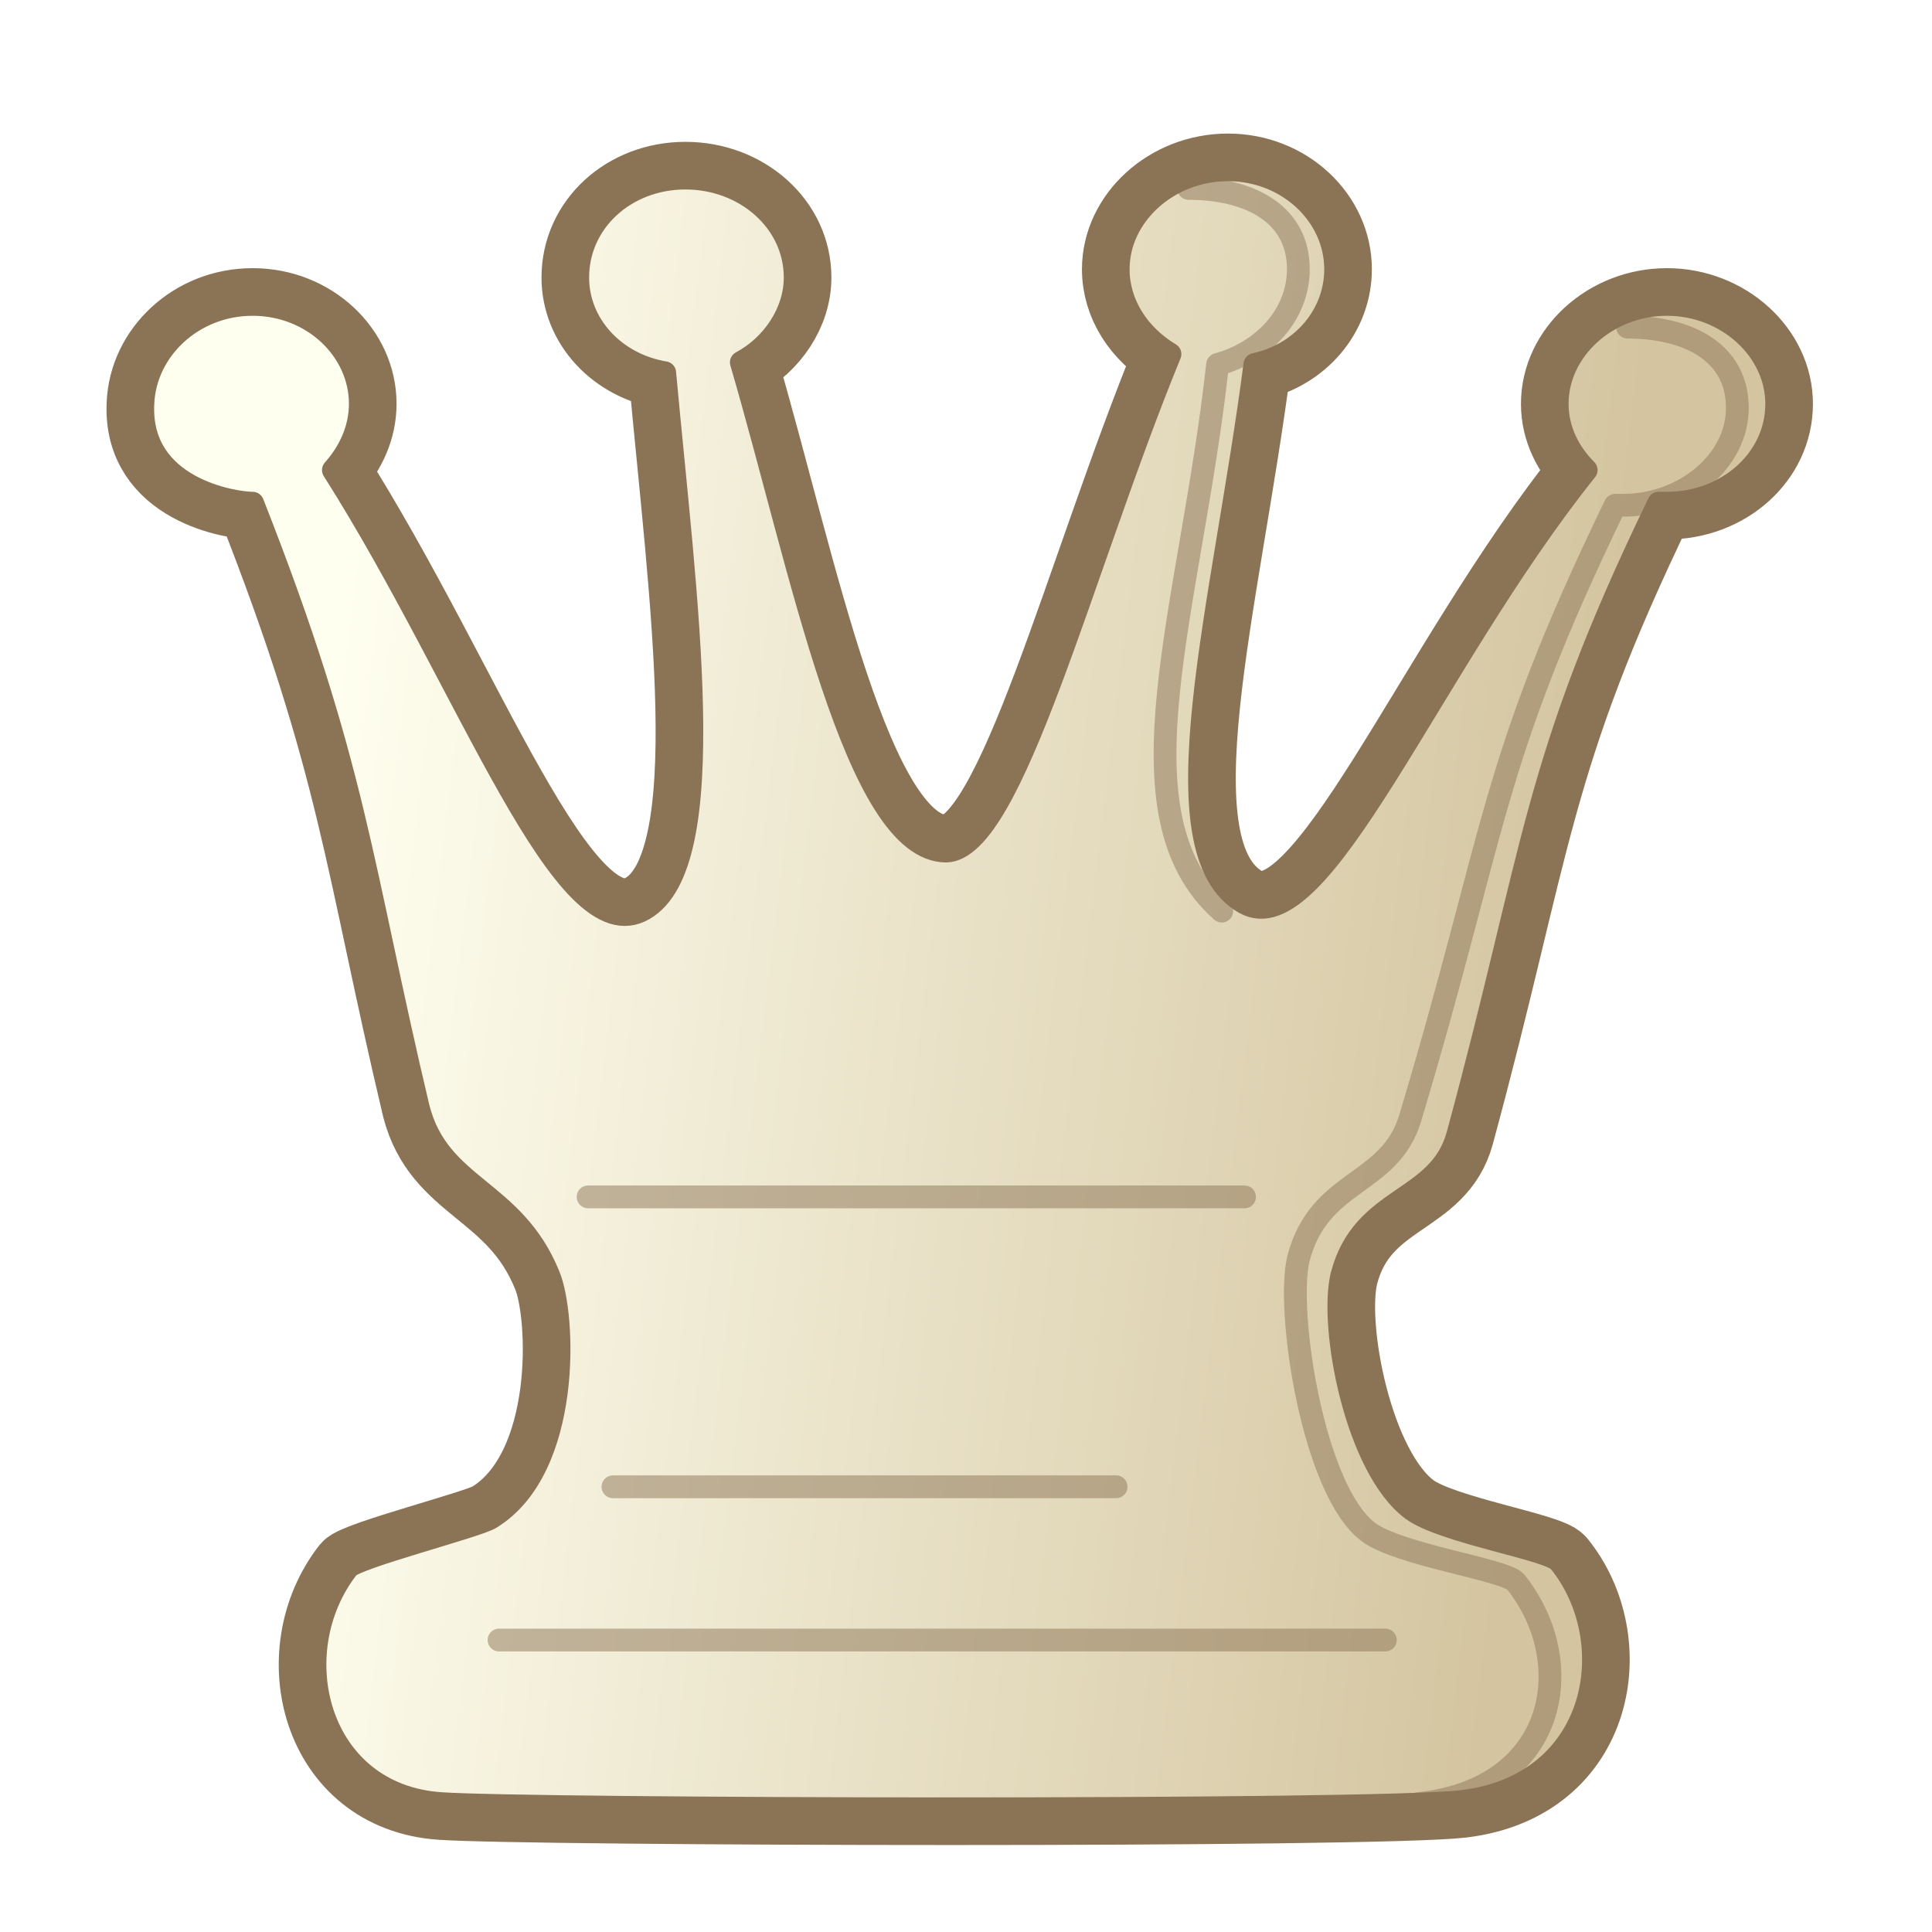
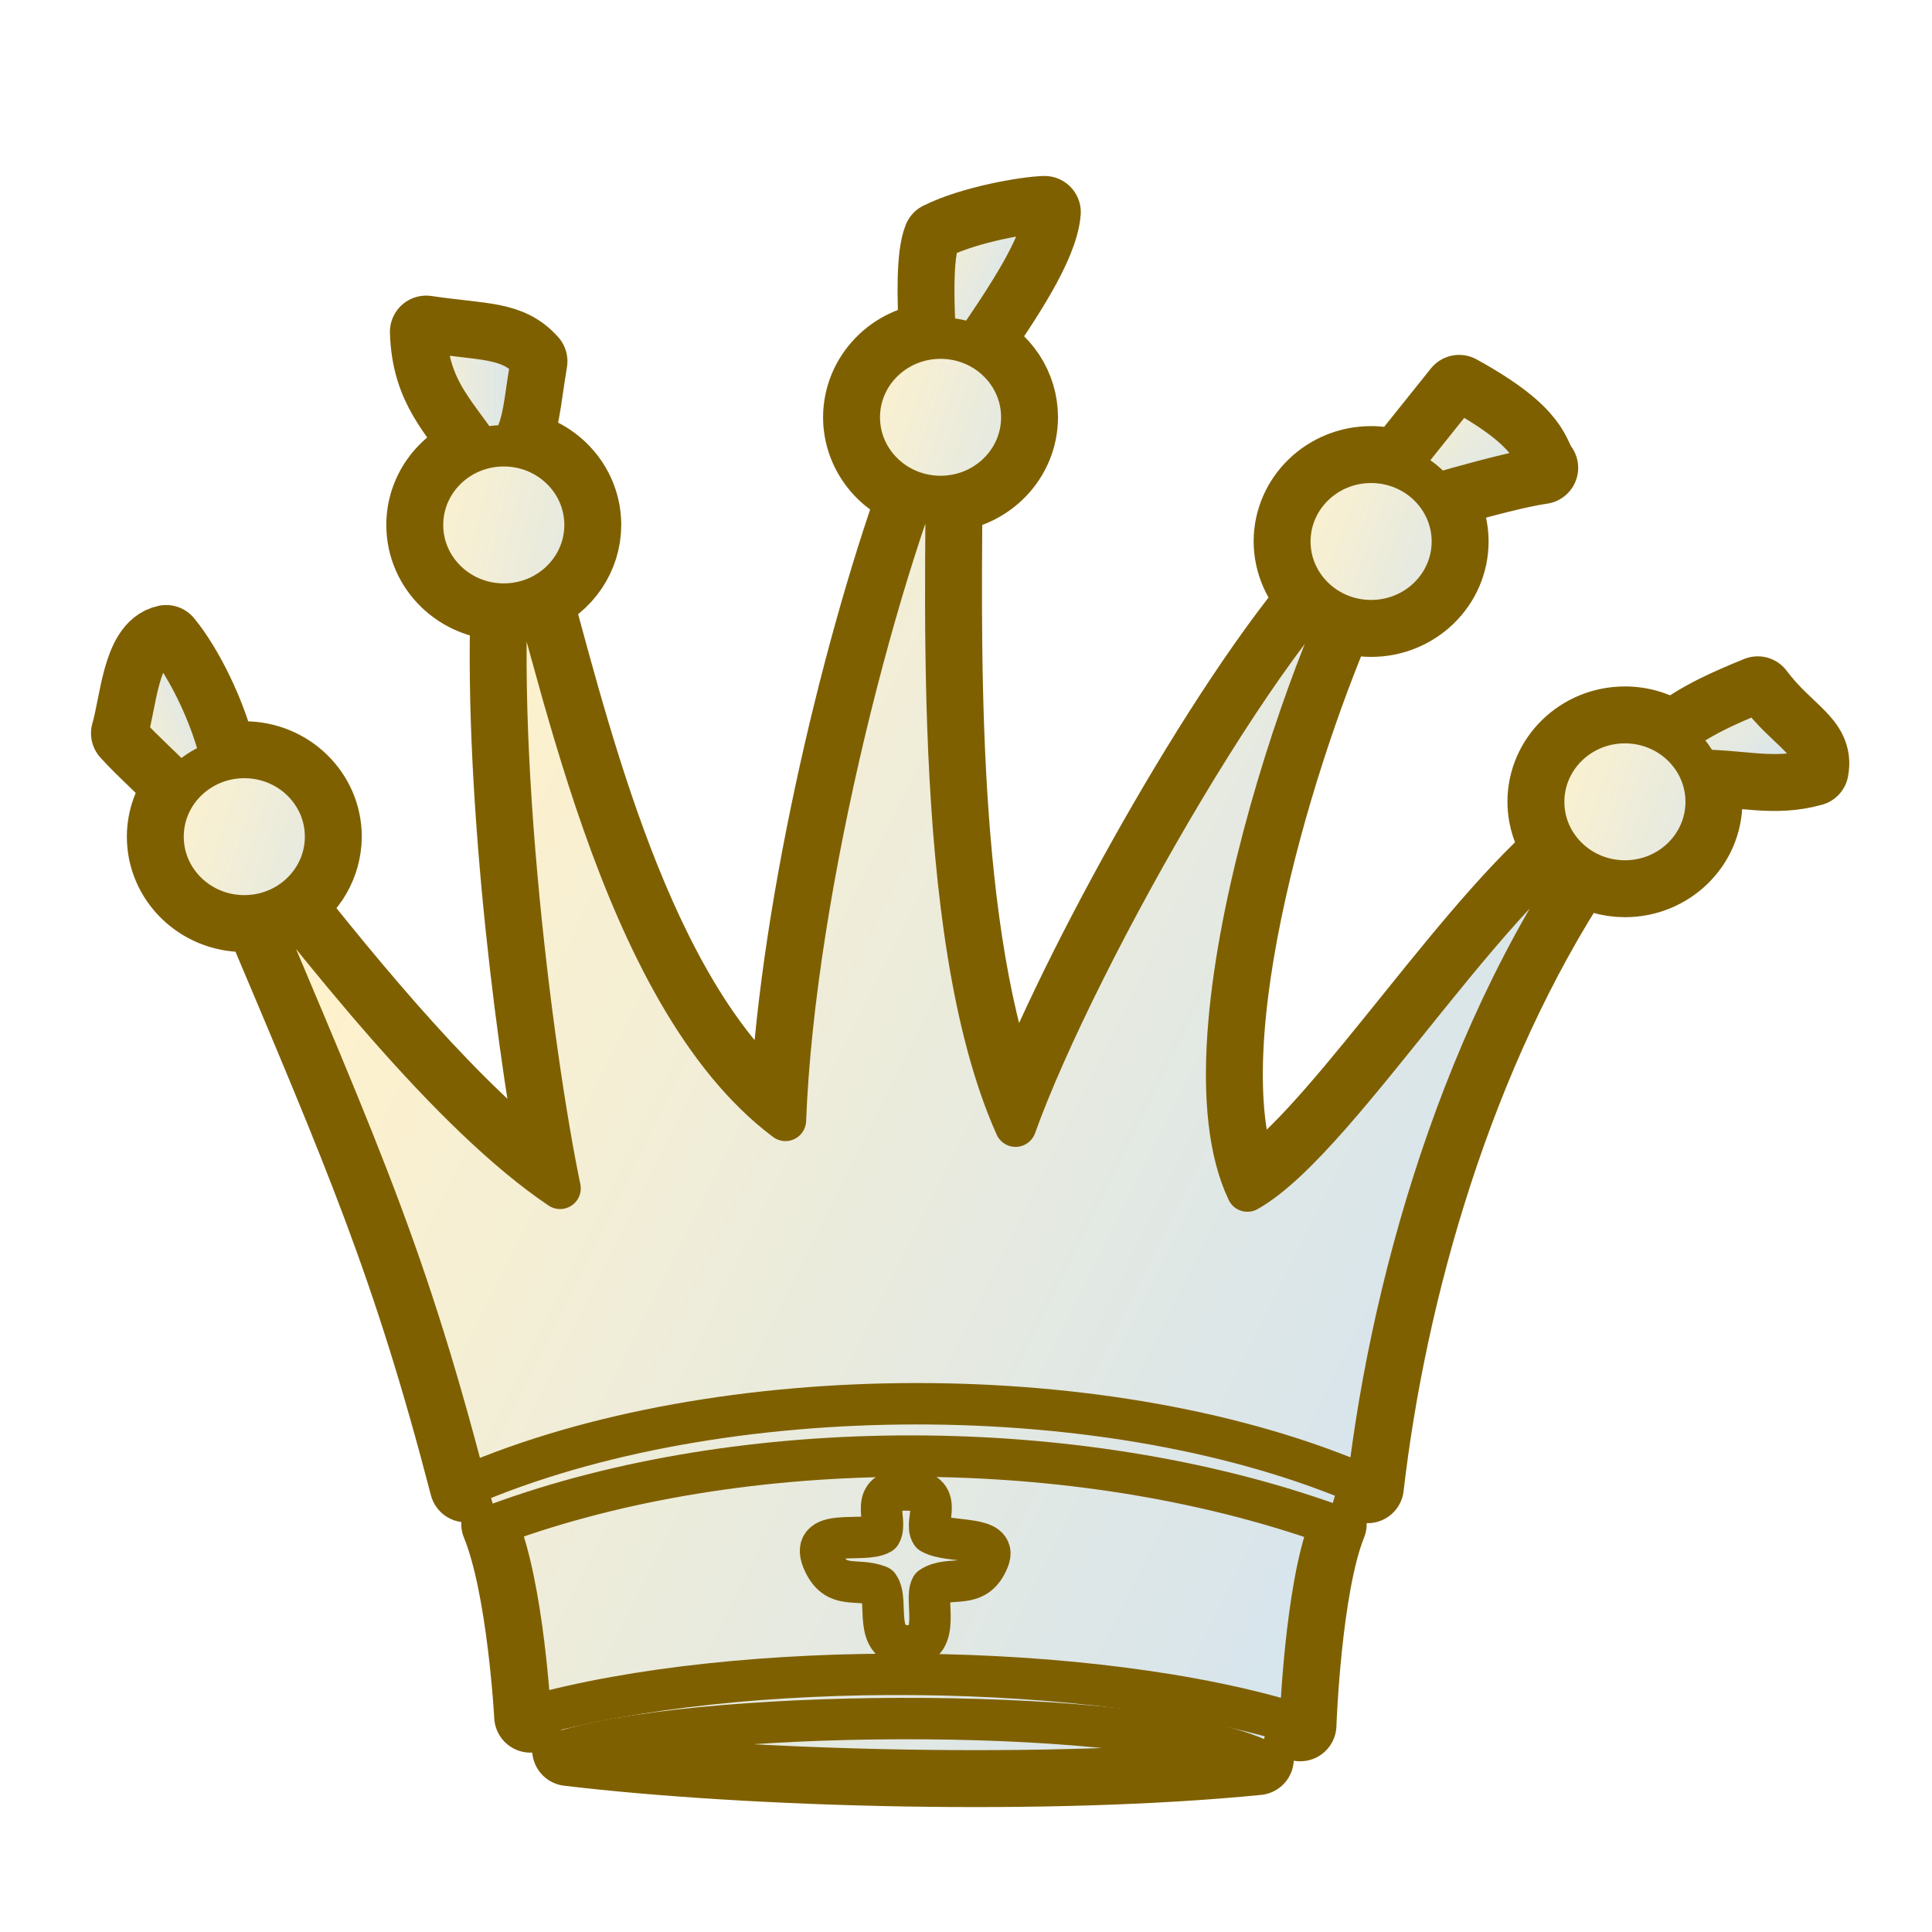
- <svg xmlns="http://www.w3.org/2000/svg" xmlns:xlink="http://www.w3.org/1999/xlink" id="queen" viewBox="0 0 933 933">
-   <style id="style-base">.base{fill-opacity:1;fill-rule:evenodd;stroke-miterlimit:4;stroke-dasharray:none;stroke-linecap:round;stroke-linejoin:round;stroke-opacity:1}.stroke-medium{stroke-width:11}.stroke-color{stroke:#8B7355}</style>
-   <defs id="defs1194">
-     <linearGradient xlink:href="#fillGradient" id="main-gradient" x1="660.5" x2="757.7" y1="90.4" y2="103.7" gradientTransform="matrix(6.24848 0 0 7.12396 -3975 -259)" gradientUnits="userSpaceOnUse" />
+ <svg xmlns="http://www.w3.org/2000/svg" xmlns:xlink="http://www.w3.org/1999/xlink" id="queen" viewBox="0 0 933.33 933.33">
+   <style id="base">.base{fill-opacity:1;fill-rule:evenodd;stroke-miterlimit:4;stroke-dasharray:none;stroke-linecap:round;stroke-linejoin:round;stroke-opacity:1}.stroke-medium{stroke-width:20}.stroke-color{stroke:#7f6000}</style>
+   <defs id="defs">
    <linearGradient id="fillGradient">
-       <stop id="stop0" offset="0" stop-color="#fffff0" stop-opacity="1" />
-       <stop id="stop1" offset="1" stop-color="#d4c5a0" stop-opacity="1" />
+       <stop id="stop0" offset="0" stop-color="#fff2cc" stop-opacity="1" />
+       <stop id="stop1" offset="1" stop-color="#cfe2f3" stop-opacity="1" />
    </linearGradient>
+     <linearGradient xlink:href="#fillGradient" id="hair5-grad" x1="785.14" x2="840.91" y1="294.76" y2="363.09" gradientTransform="translate(30 20)" gradientUnits="userSpaceOnUse" />
+     <linearGradient xlink:href="#fillGradient" id="hair4-grad" x1="649.86" x2="711.12" y1="171.18" y2="227.75" gradientTransform="translate(30 20)" gradientUnits="userSpaceOnUse" />
+     <linearGradient xlink:href="#fillGradient" id="hair3-grad" x1="406.01" x2="470.83" y1="103.53" y2="132.99" gradientTransform="translate(30 20)" gradientUnits="userSpaceOnUse" />
+     <linearGradient xlink:href="#fillGradient" id="hair2-grad" x1="167.87" x2="234.62" y1="175" y2="175" gradientTransform="translate(30 20)" gradientUnits="userSpaceOnUse" />
+     <linearGradient xlink:href="#fillGradient" id="hair1-grad" x1="23.46" x2="87.37" y1="337.86" y2="315.46" gradientTransform="translate(30 20)" gradientUnits="userSpaceOnUse" />
+     <linearGradient xlink:href="#fillGradient" id="hairknot1-grad" x1="339.47" x2="514.54" y1="530.61" y2="571.59" gradientTransform="translate(-93.77 -199.5)scale(.85393)" gradientUnits="userSpaceOnUse" />
+     <linearGradient xlink:href="#fillGradient" id="hairknot3-grad" x1="339.47" x2="495.02" y1="530.61" y2="584.76" gradientTransform="translate(117.23 -251.5)scale(.85393)" gradientUnits="userSpaceOnUse" />
+     <linearGradient xlink:href="#fillGradient" id="hairknot4-grad" x1="339.47" x2="487.21" y1="530.61" y2="584.76" gradientTransform="translate(325.24 -191.5)scale(.85393)" gradientUnits="userSpaceOnUse" />
+     <linearGradient xlink:href="#fillGradient" id="hairknot5-grad" x1="339.47" x2="498.93" y1="530.61" y2="584.76" gradientTransform="translate(447.85 -65.75)scale(.85393)" gradientUnits="userSpaceOnUse" />
+     <linearGradient xlink:href="#fillGradient" id="hairknot2-grad" x1="339.47" x2="510.64" y1="530.61" y2="584.76" gradientTransform="translate(-219.1 -48.92)scale(.85393)" gradientUnits="userSpaceOnUse" />
+     <linearGradient xlink:href="#fillGradient" id="filler-grad" x1="153.6" x2="761.36" y1="380.54" y2="682.21" gradientTransform="translate(30 20)" gradientUnits="userSpaceOnUse" />
+     <linearGradient xlink:href="#fillGradient" id="crown-grad" x1="153.6" x2="761.36" y1="380.54" y2="682.21" gradientTransform="translate(30 20)" gradientUnits="userSpaceOnUse" />
+     <linearGradient xlink:href="#fillGradient" id="fullhair-grad" x1="153.6" x2="761.36" y1="380.54" y2="682.21" gradientTransform="translate(30 20)" gradientUnits="userSpaceOnUse" />
+     <linearGradient xlink:href="#fillGradient" id="cross-grad" x1="153.6" x2="761.36" y1="380.54" y2="682.21" gradientTransform="translate(30 20)" gradientUnits="userSpaceOnUse" />
+     <linearGradient xlink:href="#fillGradient" id="base-grad" x1="153.6" x2="761.36" y1="380.54" y2="682.21" gradientTransform="translate(30 20)" gradientUnits="userSpaceOnUse" />
  </defs>
-   <path id="boundary" fill="none" stroke-width="35" d="M593 82c-29 0-53 22-53 48 0 17 10 32 25 41-43 105-76 239-108 240-44 0-70-137-99-236 15-8 26-24 26-41 0-27-24-48-53-48s-52 21-52 48c0 23 18 42 42 46 10 109 28 237-10 259-39 23-84-108-150-212 8-9 13-20 13-32 0-26-23-48-52-48s-52 22-53 48c-2 41 44 48 53 48 50 127 52 174 80 292 10 39 46 39 63 81 8 19 11 93-28 117-6 4-65 19-69 24-32 41-15 110 45 114 43 3 450 4 493-1 67-8 78-78 47-116-5-6-56-14-71-25-27-20-40-88-34-113 10-39 47-35 56-68 38-140 36-179 97-305h4c29 0 53-21 53-48 0-26-24-48-53-48s-53 22-53 48c0 13 6 24 14 32-76 95-128 230-165 209-44-25-10-144 5-260 23-5 39-24 39-46 0-26-23-48-52-48" class="base stroke-color" />
-   <path id="main" fill="url(#main-gradient)" d="M593 82c-29 0-53 22-53 48 0 17 10 32 25 41-43 105-76 239-108 240-44 0-70-137-99-236 15-8 26-24 26-41 0-27-24-48-53-48s-52 21-52 48c0 23 18 42 42 46 10 109 28 237-10 259-39 23-84-108-150-212 8-9 13-20 13-32 0-26-23-48-52-48s-52 22-53 48c-2 41 44 48 53 48 50 127 52 174 80 292 10 39 46 39 63 81 8 19 11 93-28 117-6 4-65 19-69 24-32 41-15 110 45 114 43 3 450 4 493-1 67-8 78-78 47-116-5-6-56-14-71-25-27-20-40-88-34-113 10-39 47-35 56-68 38-140 36-179 97-305h4c29 0 53-21 53-48 0-26-24-48-53-48s-53 22-53 48c0 13 6 24 14 32-76 95-128 230-165 209-44-25-10-144 5-260 23-5 39-24 39-46 0-26-23-48-52-48" class="base stroke-color stroke-medium" />
-   <path id="deco-lines" fill="none" d="M284 578h317zm12 140h243zm-55 74h428z" class="base stroke-color stroke-medium" opacity=".5" />
-   <path id="deco-side" fill="none" d="M590 440c-53-47-15-146-2-264 22-6 39-24 39-46 0-27-24-39-53-39m111 780c67-7 78-68 47-107-5-6-56-13-71-24-27-20-40-107-34-132 10-39 44-35 54-68 42-140 38-170 99-296h4c29 0 55-21 55-47 0-27-24-39-53-39" class="base stroke-color stroke-medium" opacity=".5" />
+   <path id="boundary" fill="none" stroke-width="35" d="M660.68 718.33c10.94-94.74 43.2-209.42 102.48-299.25a39.97 39.97 0 0 0 21.82 6.51c21.68 0 39.25-17.12 39.25-38.24a37.4 37.4 0 0 0-3.3-15.3c21.54.22 36.23 4.98 54.63-.16 2.68-13.83-12.17-18.27-26.41-37.32-13.28 5.43-27.97 11.58-41.09 21.86a39.95 39.95 0 0 0-23.08-7.32c-21.68 0-39.25 17.12-39.25 38.24a37.61 37.61 0 0 0 8.08 23.07c-51.19 44.95-112.72 143.43-151.22 164.96-29.6-62.18 12.69-205.2 44.46-278.64a40.14 40.14 0 0 0 15.32 3.1c21.67 0 39.25-17.13 39.25-38.25a37.6 37.6 0 0 0-7.87-22.95c20.21-5.83 40.26-11.12 51.15-12.64-4.71-5.65-1.7-16-40-37.05l-29.33 36.63a40.18 40.18 0 0 0-13.2-2.23c-21.68 0-39.25 17.12-39.25 38.24a37.78 37.78 0 0 0 11.93 27.33c-50.57 60.7-120.62 188.65-144.45 255.12-35.85-80.11-34.18-218.8-33.46-304.4 20.51-1.42 36.42-18.02 36.47-38.05 0-14.97-8.97-28.56-22.95-34.78 15.35-22.32 32.59-48.04 33.96-64.3-8.56.2-34.94 4.63-50.8 12.54-3.3 8.32-3.13 27.74-1.92 48.47-20.64 1.27-36.73 17.92-36.78 38.07.04 16.37 10.76 30.9 26.67 36.14-28.48 79.66-58.76 208.18-62.36 303.52C310.98 489.94 280 365.6 258.95 288.64c14.35-6.05 23.65-19.82 23.67-35.05 0-19.7-15.36-36.16-35.47-38.06 6.22-12.28 5.72-18.25 9.47-41.01-10.56-11.82-22.9-10.12-50.75-14.21.8 27.72 14.54 39.02 26.06 56.73-16.51 4.9-27.8 19.73-27.81 36.55 0 21.12 17.57 38.24 39.25 38.24.49-.02.98-.06 1.47-.1-3.38 94.8 13.8 225.09 25.7 282.34-41.7-28.13-88.76-82.84-132-137.35a38.04 38.04 0 0 0 18.73-32.54c0-21.12-17.57-38.24-39.25-38.24a40.23 40.23 0 0 0-10.94 1.52c-4.97-22.4-17.15-46.04-26.82-57.68-13.44 2.8-14.58 30.31-18.8 44.43 8.72 9.6 17.51 16.83 25.93 26.19a37.63 37.63 0 0 0-8.61 23.78c0 21.12 17.57 38.24 39.24 38.24a40.25 40.25 0 0 0 7.11-.71c49.02 116.08 72.23 169.42 99.97 276.2m15.22 18.27c12.59 30.53 15.92 93 15.92 93m371.88 4.18s2.31-66.7 14.6-97.08m-368.15 109c88.83 10.6 232.73 14.35 332.96 4.4" class="base stroke-color" />
+   <path id="hair5" fill="url(#hair5-grad)" d="M875.56 371.9c2.67-13.84-12.17-18.28-26.41-37.33-19.84 8.12-42.82 17.8-59 40.52 40.86-8.43 59.44 4.06 85.41-3.2z" class="base stroke-color stroke-medium" />
+   <path id="hair4" fill="url(#hair4-grad)" d="M744.9 226c-4.71-5.65-1.7-16-40-37.05l-48.86 61.03c27.41-8.55 70.77-21.46 88.86-23.98" class="base stroke-color stroke-medium" />
+   <path id="hair3" fill="url(#hair3-grad)" d="M504.62 102.52c-8.56.19-34.94 4.62-50.8 12.53-4.8 12.1-2.31 47.6.13 76.64 15.19-24.37 48.74-66.26 50.67-89.17" class="base stroke-color stroke-medium" />
+   <path id="hair2" fill="url(#hair2-grad)" d="M256.62 174.52c-10.56-11.81-22.9-10.12-50.75-14.21.97 33.73 21.1 43.13 33.08 69.38 15.19-24.37 12.74-25.26 17.67-55.17" class="base stroke-color stroke-medium" />
+   <path id="hair1" fill="url(#hair1-grad)" d="M80.26 309.78c-13.44 2.8-14.58 30.31-18.8 44.43 15.06 16.6 30.37 26.05 43.52 51.72 14.06-25.04-8.76-76.94-24.72-96.15" class="base stroke-color stroke-medium" />
+   <path id="filler" fill="url(#filler-grad)" d="m273.94 844.89-50.38-166.21L657.32 680l-49.51 169.68z" />
+   <path id="crown" fill="url(#crown-grad)" d="M642.71 736.28c-122.2-43.67-283.4-43.92-402.4-.1 12.6 30.53 15.93 93 15.93 93 100.72-28.18 271.95-27.32 371.88 4.18 0 0 2.31-66.7 14.6-97.08z" class="base stroke-color stroke-medium" />
+   <path id="fullhair" fill="url(#fullhair-grad)" d="M225.1 717.91c121.85-52.68 312.58-53.52 435.58.41 12.13-105.03 50.35-234.69 122.68-327.7C728.52 412.1 648.88 549.5 602.6 575.4c-36.3-76.27 35.54-274.2 63.48-316.13-46.9 28.21-146.15 203.01-175.47 284.78-42.27-94.44-32.38-271.08-33.39-345.1-31.8 69.55-73.51 229.37-77.78 342.3-81.2-60.86-109.85-225.26-131.5-290.4-11.93 93.8 8.88 257.17 22.62 323.23-52.8-35.6-114.44-113.92-165.61-180.3C170 549.33 193.54 596.45 225.1 717.91" class="base stroke-color stroke-medium" />
+   <path id="cross" fill="url(#cross-grad)" d="M437.76 719.78c-19-.1-8.58 14.64-12.32 21.12-8.53 4.95-36.24-3.83-27.32 14.34 6.32 12.87 15.76 6.81 26.37 10.96 5.28 7.27-3.64 29.36 15.04 28.9 15.43-.38 7.02-22.43 10.32-28.37 9.32-6.1 21.56 2.16 27.73-13.45 4.69-11.86-18.51-7.46-27.67-12.57-3.84-5.73 7.62-20.82-12.15-20.93" class="base stroke-color stroke-medium" />
+   <path id="path37" fill="url(#base-grad)" d="M274.57 845.27c88.83 10.6 232.72 14.36 332.96 4.41-56.57-25.28-259.89-25.07-332.96-4.4z" class="base stroke-color stroke-medium" />
+   <ellipse id="hairknot2" cx="243.37" cy="253.59" fill="url(#hairknot1-grad)" class="base stroke-color stroke-medium" rx="39.25" ry="38.24" />
+   <ellipse id="hairknot1" cx="118.02" cy="404.18" fill="url(#hairknot2-grad)" class="base stroke-color stroke-medium" rx="39.25" ry="38.24" />
+   <ellipse id="hairknot3" cx="454.37" cy="201.59" fill="url(#hairknot3-grad)" class="base stroke-color stroke-medium" rx="39.25" ry="38.24" />
+   <ellipse id="hairknot4" cx="662.37" cy="261.59" fill="url(#hairknot4-grad)" class="base stroke-color stroke-medium" rx="39.25" ry="38.24" />
+   <ellipse id="hairknot5" cx="784.98" cy="387.35" fill="url(#hairknot5-grad)" class="base stroke-color stroke-medium" rx="39.25" ry="38.24" />
</svg>
